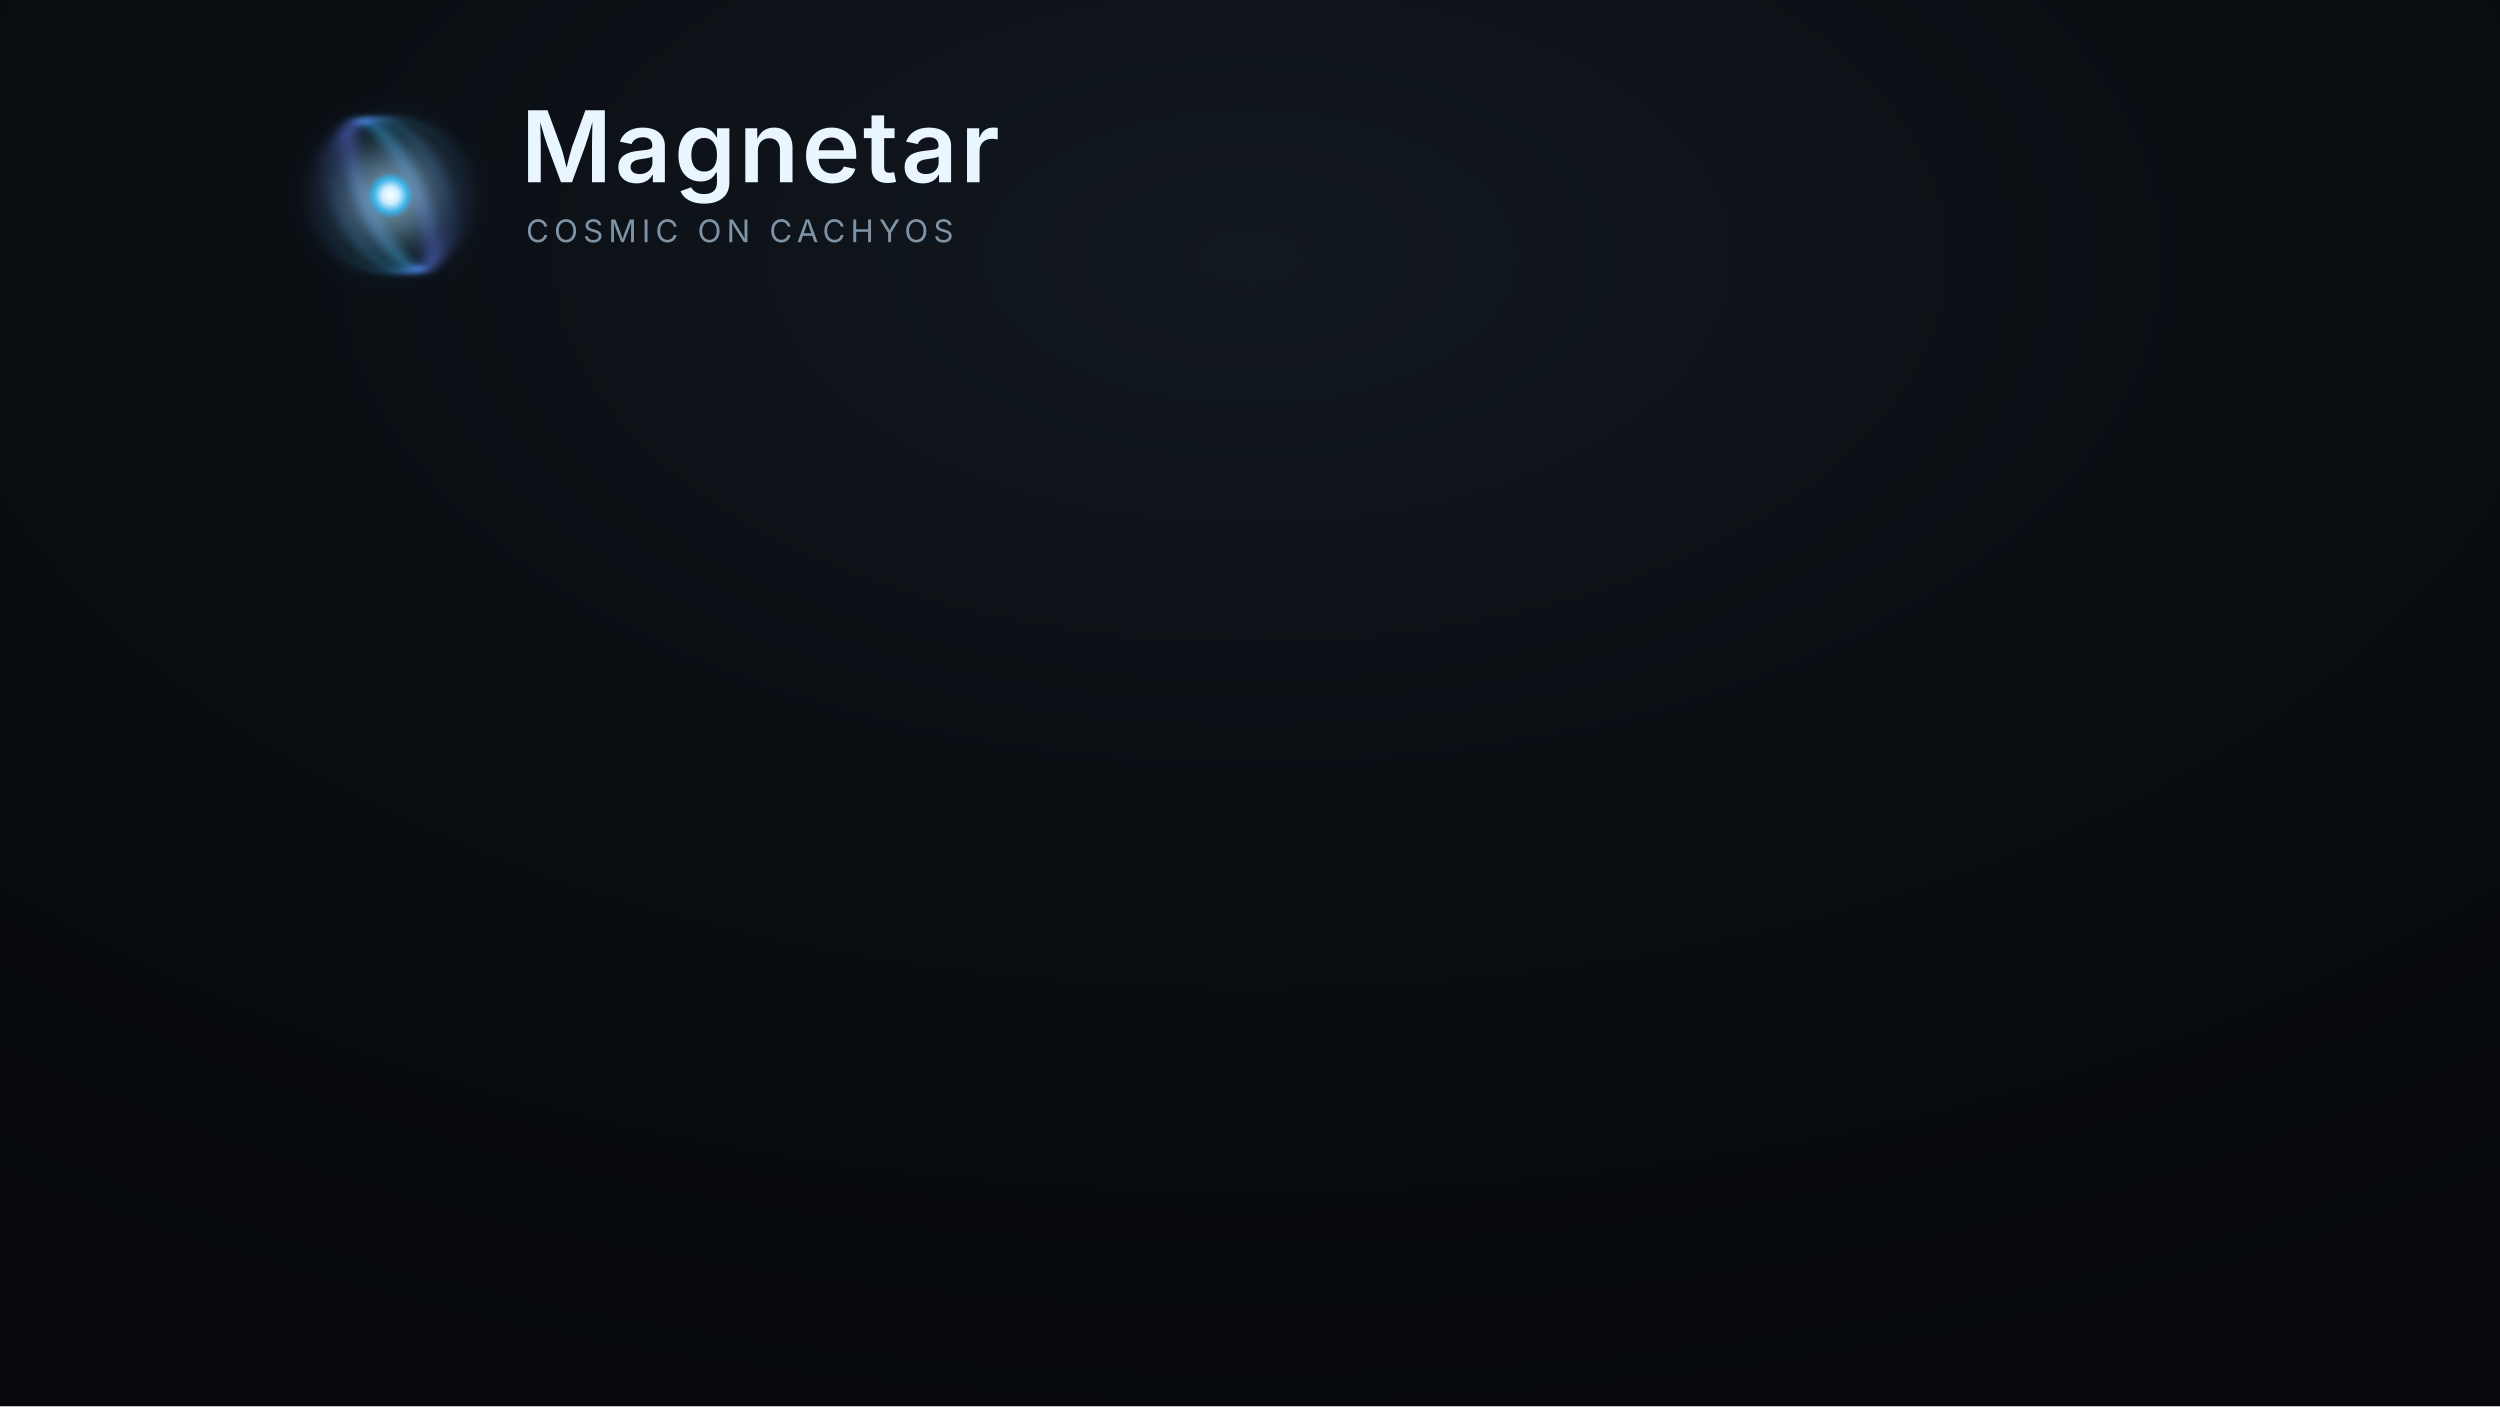
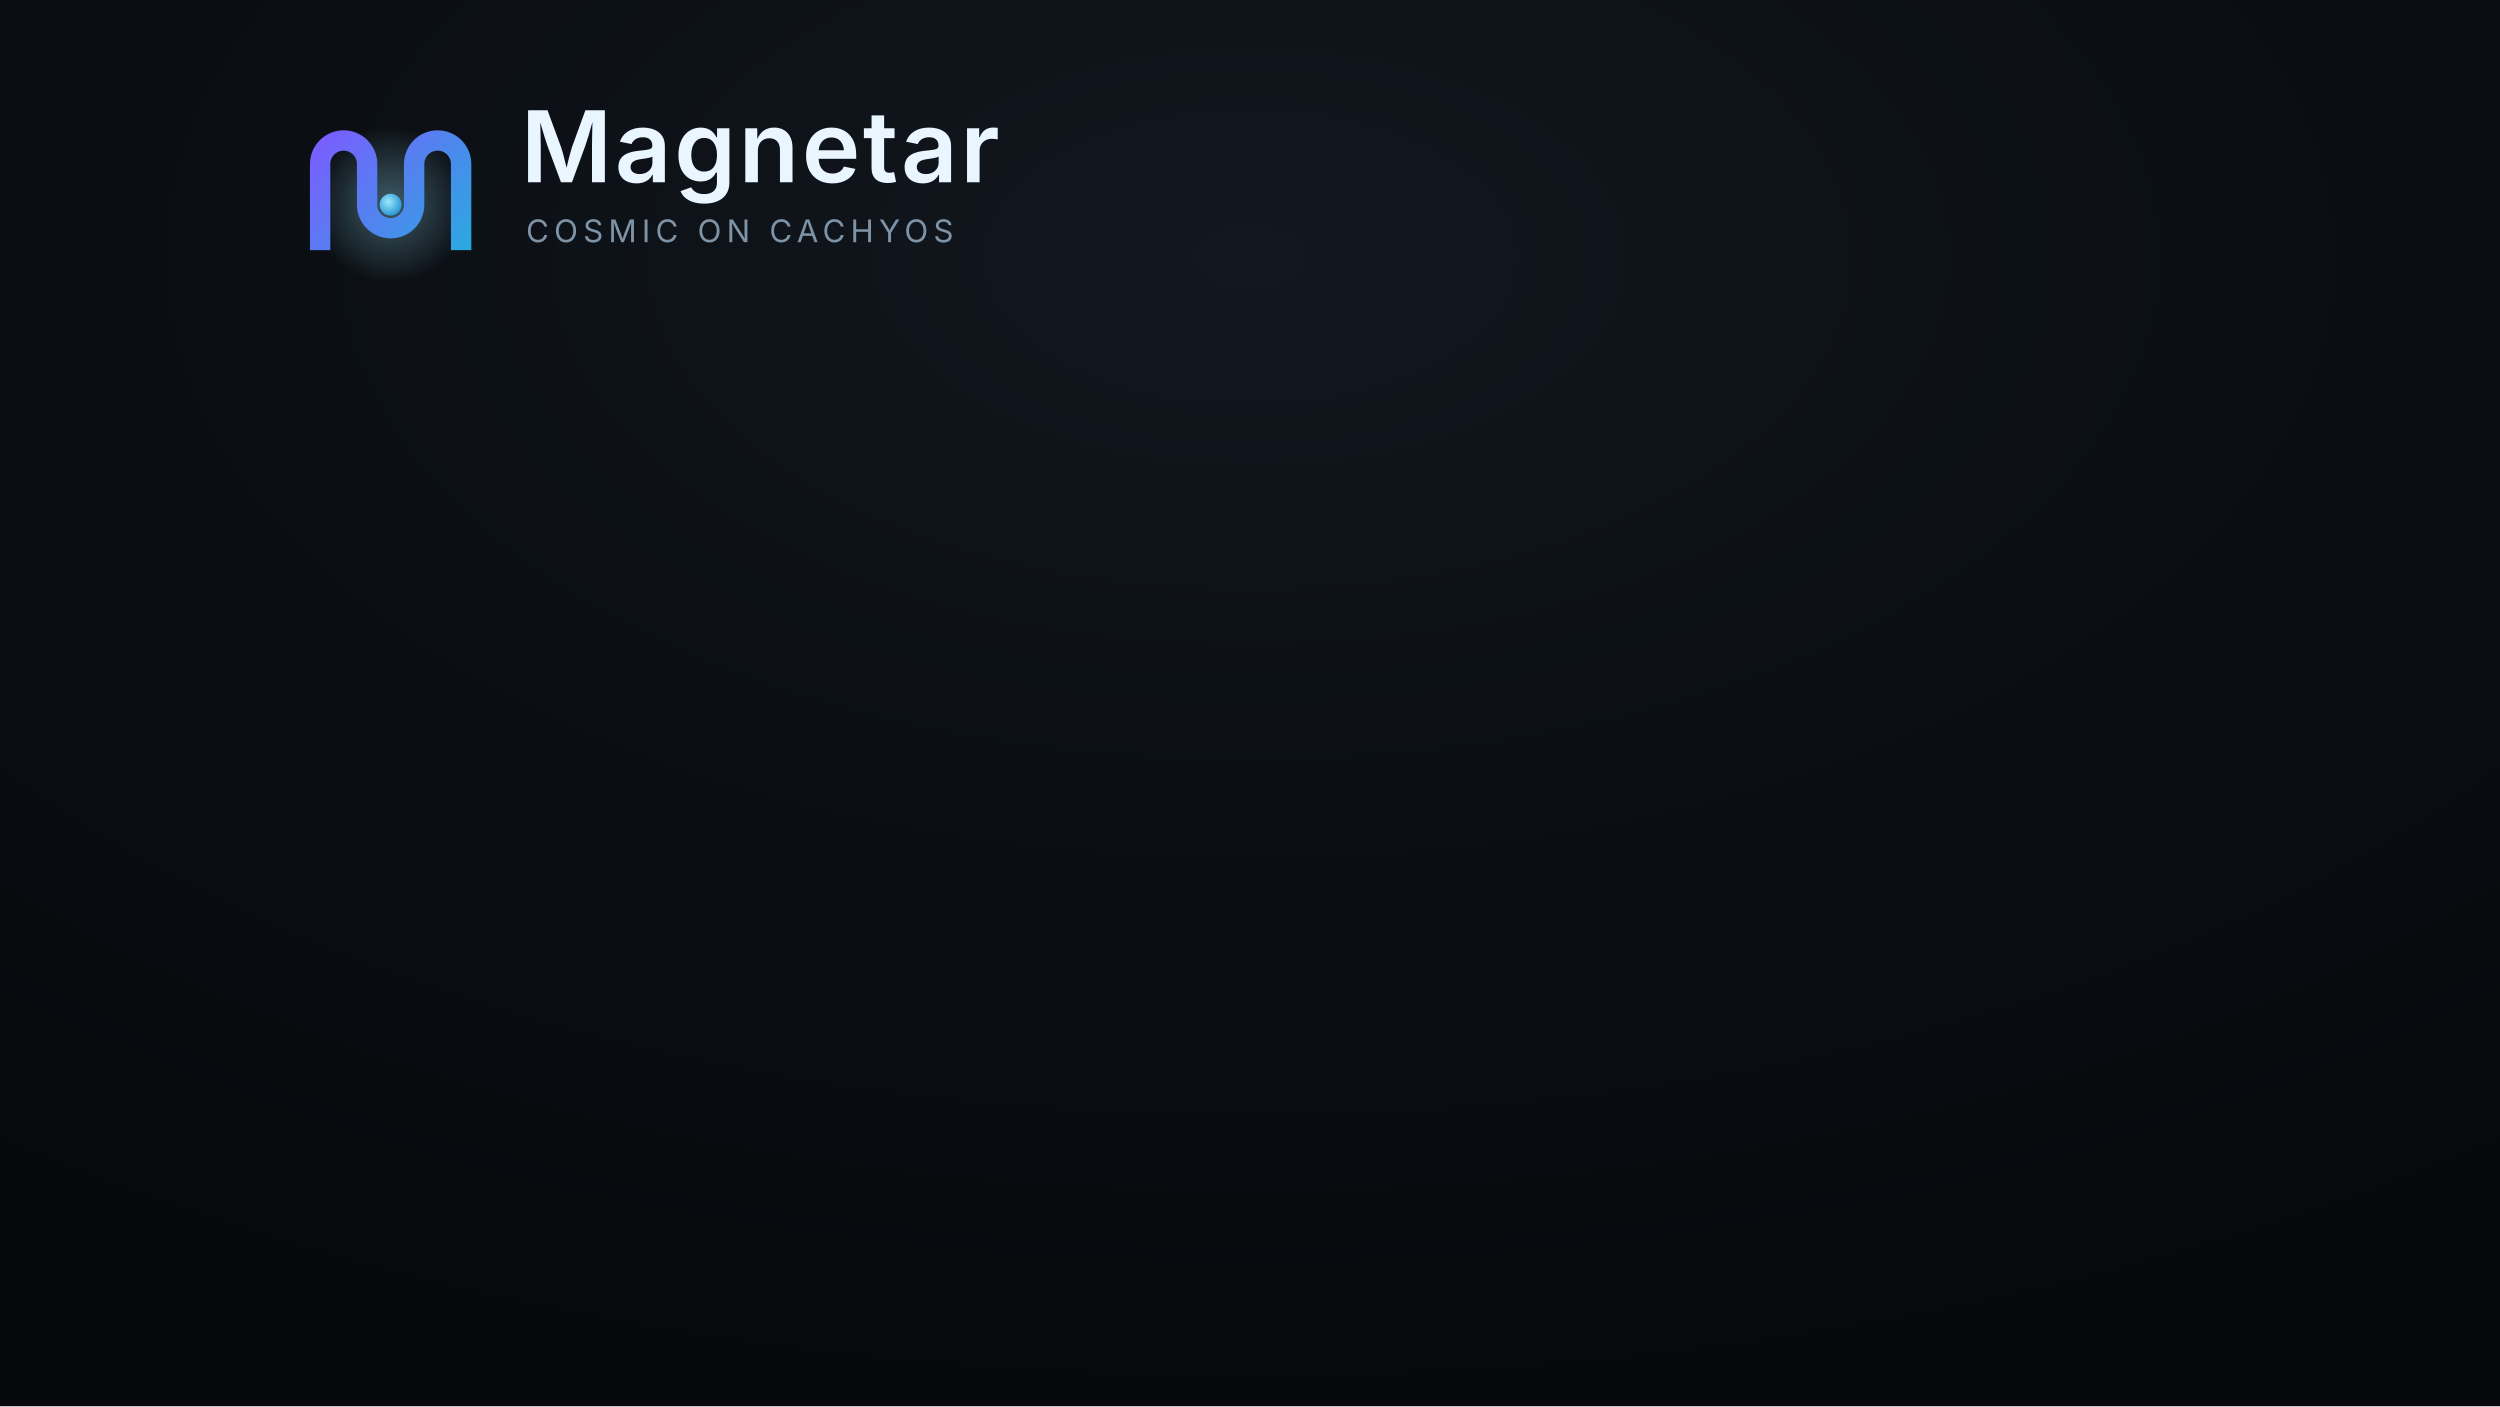
<svg xmlns="http://www.w3.org/2000/svg" viewBox="0 0 1920 1080" width="1920" height="1080">
  <defs>
    <radialGradient id="sky" cx="50%" cy="18%" r="85%">
      <stop offset="0%" stop-color="#121820" />
      <stop offset="45%" stop-color="#0B0F14" />
      <stop offset="100%" stop-color="#06080B" />
    </radialGradient>
-     <radialGradient id="core" cx="50%" cy="50%" r="50%">
-       <stop offset="0%" stop-color="#FFFFFF" />
-       <stop offset="35%" stop-color="#CFEEFF" />
-       <stop offset="70%" stop-color="#3FB4E8" />
-       <stop offset="100%" stop-color="#2AA9E0" stop-opacity="0" />
+     <radialGradient id="starglow">
+       <stop offset="0%" stop-color="#9BE8FF" stop-opacity="0.35" />
+       <stop offset="100%" stop-color="#9BE8FF" stop-opacity="0" />
    </radialGradient>
-     <linearGradient id="field" x1="0%" y1="0%" x2="100%" y2="100%">
-       <stop offset="0%" stop-color="#7B5CFF" />
-       <stop offset="50%" stop-color="#2AA9E0" />
-       <stop offset="100%" stop-color="#7B5CFF" />
-     </linearGradient>
-     <filter id="soft" x="-70%" y="-70%" width="240%" height="240%">
-       <feGaussianBlur stdDeviation="7" />
-     </filter>
-     <filter id="glow" x="-200%" y="-200%" width="500%" height="500%">
-       <feGaussianBlur stdDeviation="30" />
-     </filter>
  </defs>
  <rect width="1920" height="1080" fill="url(#sky)" />
-   <g transform="translate(300 150) scale(0.60) translate(-128 -128)">
-     <g fill="none" stroke="url(#field)" stroke-linecap="round" filter="url(#soft)" transform="rotate(-24 128 128)">
-       <ellipse cx="128" cy="128" rx="34" ry="104" stroke-width="8" opacity="0.95" />
-       <ellipse cx="128" cy="128" rx="66" ry="104" stroke-width="5.5" opacity="0.60" />
-       <ellipse cx="128" cy="128" rx="96" ry="100" stroke-width="4" opacity="0.32" />
+   <circle cx="300.0" cy="157.2" r="60" fill="url(#starglow)" />
+   <svg x="223" y="73" width="154" height="154" viewBox="0 0 256 256">
+     <defs>
+       <linearGradient id="mfield" x1="36" y1="48" x2="220" y2="208" gradientUnits="userSpaceOnUse">
+         <stop offset="0" stop-color="#7B5CFF" />
+         <stop offset="1" stop-color="#2AA9E0" />
+       </linearGradient>
+       <radialGradient id="mbg" cx="50%" cy="40%" r="78%">
+         <stop offset="0" stop-color="#0E1730" />
+         <stop offset="1" stop-color="#04060C" />
+       </radialGradient>
+       <radialGradient id="mglow">
+         <stop offset="0" stop-color="#9BE8FF" stop-opacity=".45" />
+         <stop offset="1" stop-color="#9BE8FF" stop-opacity="0" />
+       </radialGradient>
+       <radialGradient id="mcore" cx="40%" cy="38%" r="70%">
+         <stop offset="0" stop-color="#9BE8FF" />
+         <stop offset="1" stop-color="#1E8FD0" />
+       </radialGradient>
+     </defs>
+     <g transform="translate(0 0.0)">
+       <path d="M38 198 V88 A30 30 0 0 1 98 88 V140 A30 30 0 0 0 158 140 V88 A30 30 0 0 1 218 88 V198" fill="none" stroke="url(#mfield)" stroke-width="26" stroke-linecap="butt" stroke-linejoin="round" />
+       <circle cx="128" cy="140" r="14" fill="url(#mcore)" />
    </g>
-     <circle cx="128" cy="128" r="70" fill="url(#core)" opacity="0.7" filter="url(#glow)" />
-     <circle cx="128" cy="128" r="30" fill="url(#core)" />
-   </g>
+   </svg>
  <text x="400" y="140" font-family="Inter, DejaVu Sans, sans-serif" font-size="76" font-weight="600" fill="#EAF6FF" letter-spacing="2">Magnetar</text>
  <text x="404" y="186" font-family="Inter, DejaVu Sans, sans-serif" font-size="24" fill="#7E93A6" letter-spacing="4">COSMIC ON CACHYOS</text>
</svg>
